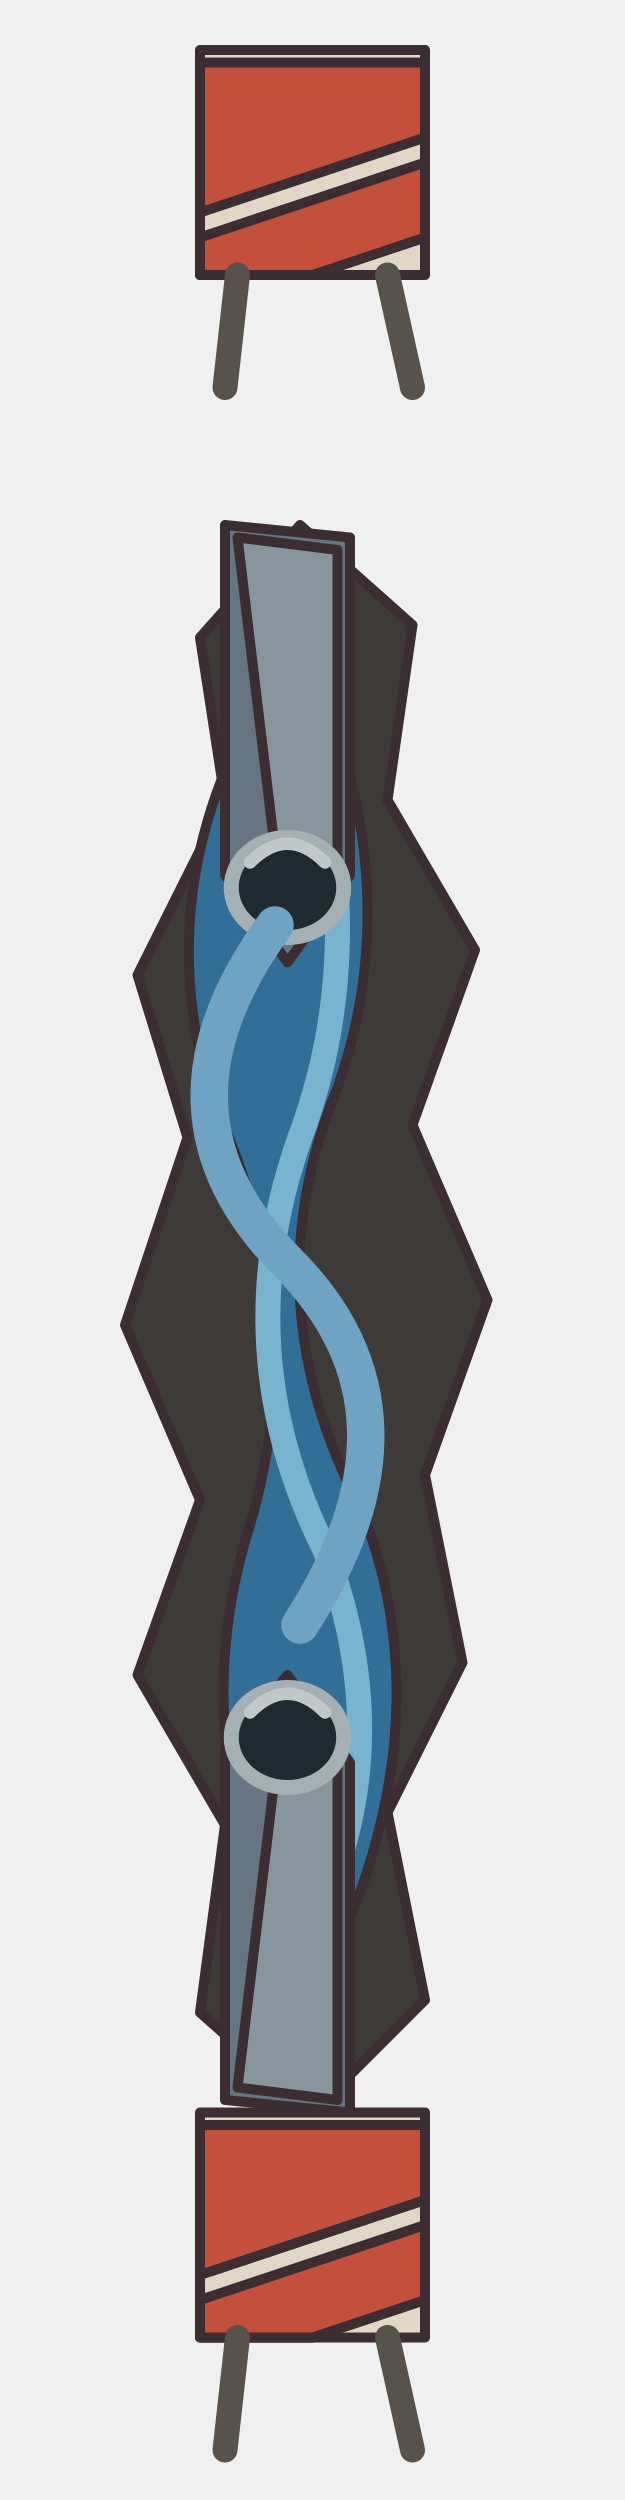
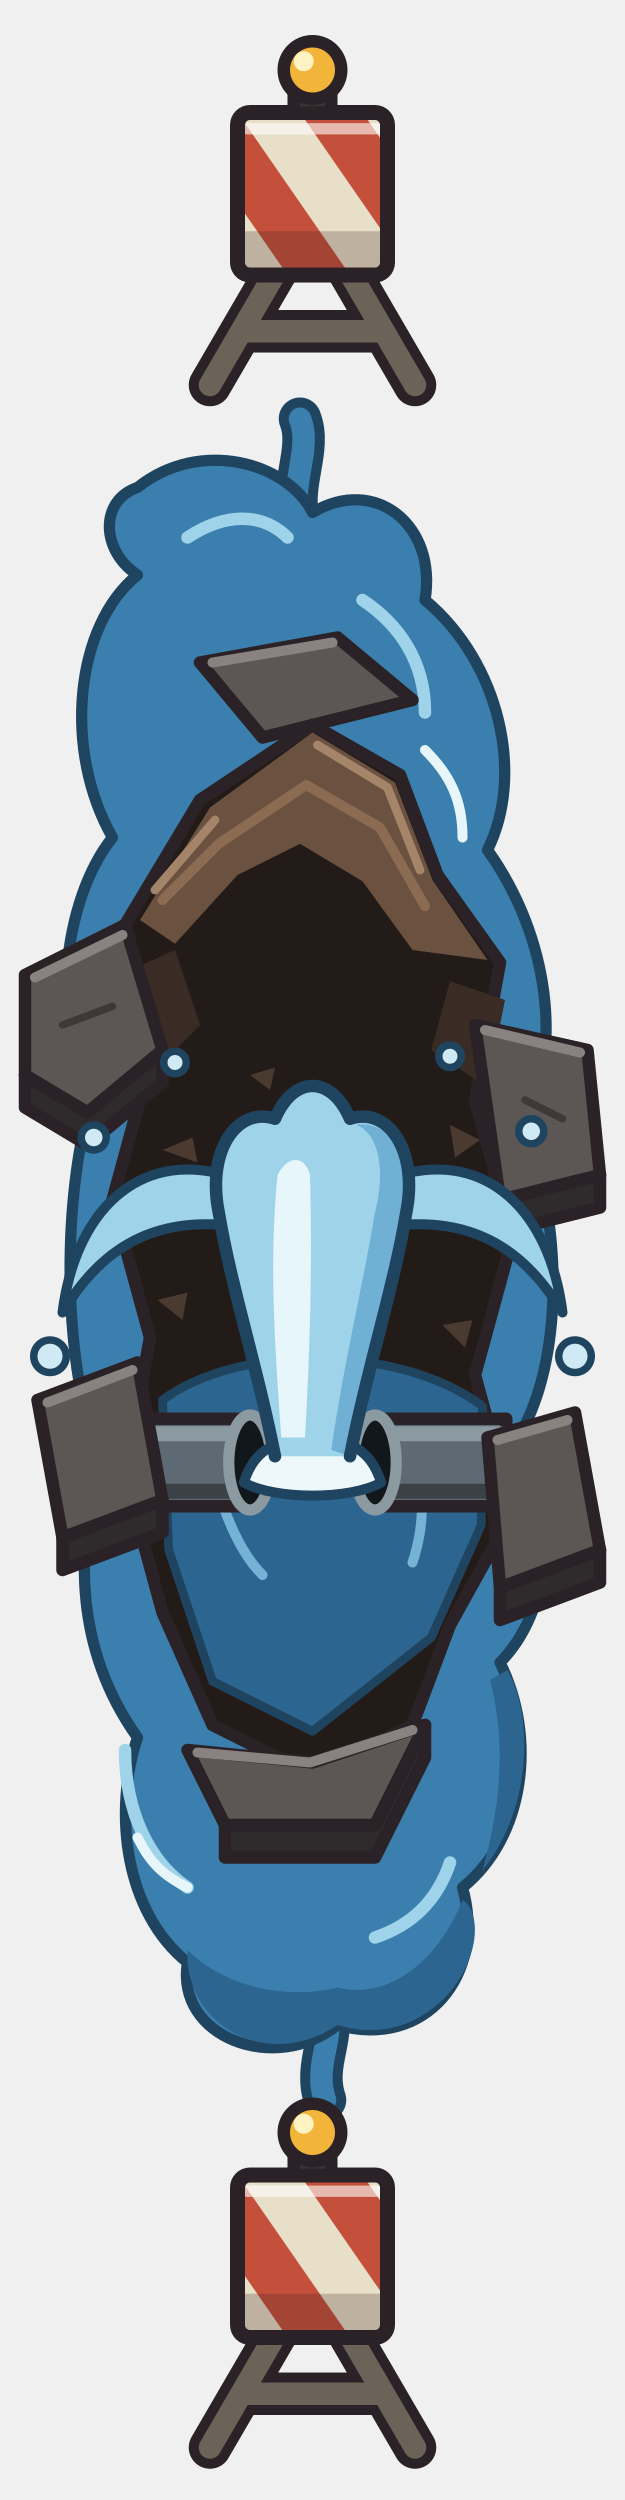
- <svg xmlns="http://www.w3.org/2000/svg" width="50" height="200" viewBox="0 0 50 200" shape-rendering="geometricPrecision" stroke="#3b2d32" stroke-width="0.8" stroke-linejoin="round" stroke-linecap="round">
-   <g transform="translate(16 4)">
-     <path d="M0 0 L18 0 L18 18 L0 18 Z" fill="#e0d8c4" />
-     <path d="M0 1 L18 1 L18 7 L0 13 Z M0 15 L18 9 L18 15 L9 18 L0 18 Z" fill="#c4503c" />
-     <path d="M3 18 L2 27 M15 18 L17 27" fill="none" stroke="#58524d" stroke-width="2" />
+ <svg xmlns="http://www.w3.org/2000/svg" width="50" height="200" viewBox="0 0 50 200" shape-rendering="geometricPrecision" stroke="#2a2226" stroke-width="1" stroke-linejoin="round" stroke-linecap="round">
+   <defs>
+     <clipPath id="burst-v-board">
+       <rect x="4" y="6" width="12" height="13" rx="1" />
+     </clipPath>
+   </defs>
+   <g transform="translate(15 3)">
+     <path d="M7.5 18 L1.8 27.8 M12.5 18 L18.2 27.8 M4.8 23.5 L15.2 23.5" fill="none" stroke="#2a2226" stroke-width="3.4" />
+     <path d="M7.5 18 L1.8 27.8 M12.5 18 L18.2 27.8 M4.8 23.5 L15.2 23.5" fill="none" stroke="#6b6357" stroke-width="1.8" />
+     <path d="M4 6 L16 6 L16 19 L4 19 Z" fill="#e8dfc8" stroke="none" />
+     <g clip-path="url(#burst-v-board)" stroke="none">
+       <path d="M-1 6 L4 6 L13 19 L8 19 Z M9 6 L14 6 L23 19 L18 19 Z" fill="#c4503c" />
+       <path d="M4 15.5 L16 15.5 L16 19 L4 19 Z" fill="#3b2020" fill-opacity="0.24" />
+       <path d="M4.8 7.3 L15.2 7.3" fill="none" stroke="#ffffff" stroke-opacity="0.6" stroke-width="0.9" />
+     </g>
+     <rect x="4" y="6" width="12" height="13" rx="1" fill="none" stroke-width="1.2" />
+     <path d="M8.5 6 L8.5 4.4 L11.5 4.4 L11.5 6 Z" fill="#3a3436" />
+     <circle cx="10" cy="2.6" r="2.3" fill="#f2b53a" />
+     <circle cx="9.3" cy="1.9" r="0.8" fill="#fff3c4" stroke="none" />
  </g>
-   <path d="M24 42 L33 50 L31 64 L38 76 L33 90 L39 104 L34 118 L37 133 L31 145 L34 160 L25 169 L16 161 L18 146 L11 134 L16 120 L10 106 L15 91 L11 78 L18 64 L16 51 Z" fill="#3e3a38" />
-   <path d="M24 51 Q33 70 27 87 Q20 104 29 121 Q36 139 25 160 Q14 141 20 122 Q25 105 17 88 Q11 69 24 51 Z" fill="#326f98" />
-   <path d="M24 56 Q30 75 24 91 Q18 108 26 124 Q32 140 25 154" fill="none" stroke="#78b4d0" stroke-width="2" />
-   <path d="M18 42 L18 70 L23 77 L28 70 L28 43 Z M18 168 L18 140 L23 134 L28 141 L28 169 Z" fill="#657581" />
-   <path d="M19 43 L22 68 L27 69 L27 44 Z M19 167 L22 142 L27 141 L27 168 Z" fill="#87969e" />
-   <ellipse cx="23" cy="71" rx="4.5" ry="4" fill="#1f2930" stroke="#a5b0b4" stroke-width="1.2" />
-   <ellipse cx="23" cy="139" rx="4.5" ry="4" fill="#1f2930" stroke="#a5b0b4" stroke-width="1.2" />
-   <path d="M20 69 Q23 66 26 69 M20 137 Q23 134 26 137" fill="none" stroke="#c0c8c9" stroke-width="1" />
-   <path d="M22 74 Q11 89 23 101 Q35 113 24 130" fill="none" stroke="#6fa3c4" stroke-width="3" />
-   <g transform="translate(16 169)">
-     <path d="M0 0 L18 0 L18 18 L0 18 Z" fill="#e0d8c4" />
-     <path d="M0 1 L18 1 L18 7 L0 13 Z M0 15 L18 9 L18 15 L9 18 L0 18 Z" fill="#c4503c" />
-     <path d="M3 18 L2 27 M15 18 L17 27" fill="none" stroke="#58524d" stroke-width="2" />
+   <path d="M24 42 C23 39 25 36 24 33.5 M26 160 C27 163 25 165 26 168" fill="none" stroke="#1f4460" stroke-width="3.4" />
+   <path d="M24 42 C23 39 25 36 24 33.5 M26 160 C27 163 25 165 26 168" fill="none" stroke="#3b7fae" stroke-width="1.8" />
+   <path d="M11 39 C16 35 23 37 25 41 C30 38 35 42 34 48 C40 53 42 62 39 68 C44 75 45 84 42 90 C45 98 45 108 42 114 C45 121 44 129 40 133 C43 139 42 147 37 151 C39 158 34 164 27 162 C22 166 14 163 15 157 C10 153 9 145 11 139 C6 132 6 124 8 117 C5 109 5 97 7 89 C4 82 5 72 9 67 C5 60 6 50 11 46 C8 44 8 40 11 39 Z" fill="#3b7fae" stroke="#1f4460" stroke-width="0.9" />
+   <path d="M15 156 C18 159 23 160 27 159 C31 160 35 157 37 152 C38.6 153 38.4 157 35.4 160 C32.6 162.6 29.6 162.8 27 162 C22 165.4 15.6 162.8 15 157 Z M40.6 133.6 C42.8 137.6 42.4 145 38.6 149.6 C40.2 144 40.4 139 39.2 134.4 Z" fill="#2c6690" stroke="none" />
+   <path d="M15 43 C18 41 21 41 23 43 M29 48 C32 50 34 53 34 57 M10 140 C10 145 12 149 15 151 M36 149 C35 152 33 154 30 155" fill="none" stroke="#9fd3ea" stroke-width="1" />
+   <path d="M34 60 C36 62 37 64 37 67 M11 147 C12 149 13 150 15 151" fill="none" stroke="#e6f6fb" stroke-width="0.8" />
+   <path d="M16 53 L27 51 L33 56 L21 59 Z" fill="#5c5654" />
+   <path d="M17 53 L26.6 51.4" fill="none" stroke="#8a8280" stroke-width="0.8" />
+   <path d="M25 58 L32 62 L35 70 L40 77 L38 88 L41 99 L38 110 L41 121 L36 130 L33 138 L25 142 L17 138 L13 129 L10 118 L12 107 L9 96 L12 85 L10 74 L16 64 Z" fill="#231b18" />
+   <path d="M11.2 73.6 L16.8 64.6 L25 58.6 L31.6 62.6 L34.6 70.4 L39 76.8 L33 76 L29 70.5 L24 67.5 L19 70 L14 75.5 Z" fill="#6b5140" stroke="none" />
+   <path d="M13 72 L17.5 67.5 L24.5 62.8 L30.4 66.2 L34 72.5" fill="none" stroke="#8b6b52" stroke-width="0.8" />
+   <path d="M12.4 71.2 L17.2 65.6 M25.4 59.6 L31 63 L33.6 69.6" fill="none" stroke="#a5856a" stroke-width="0.7" />
+   <path d="M9.6 78 L14 76 L16 82 L12 86 Z M40.4 80 L36 78.5 L34.5 84 L39 87 Z" fill="#3a2c25" stroke="none" />
+   <g fill="#4a3a30" stroke="none">
+     <path d="M13 92 L15.4 91 L15.8 93 Z M36 90 L38.4 91.2 L36.4 92.6 Z M12.6 104 L15 103.4 L14.6 105.6 Z M35.4 106 L37.8 105.6 L37.2 107.8 Z M20 86 L22 85.4 L21.6 87.2 Z" />
+   </g>
+   <path d="M13 112 C19 107.5 32 107.5 38.6 112.5 L38.5 122 L34.5 131 L25 138.5 L17 134.5 L13.5 124 Z" fill="#2c6690" stroke="#1f4460" stroke-width="0.7" />
+   <path d="M17 118 C18 121 19 124 21 126 M33 116 C34 119 34 122 33 125" fill="none" stroke="#74b3d6" stroke-width="0.8" />
+   <g transform="translate(0 17)">
+     <path d="M9.5 96.5 L20 96.5 L20 103.5 L9.5 103.5 Z M30 96.5 L40.5 96.5 L40.5 103.5 L30 103.5 Z" fill="#5d6a73" />
+     <path d="M10 97.7 L19.5 97.7 M30.5 97.7 L40 97.7" fill="none" stroke="#8b99a1" stroke-width="1.2" />
+     <path d="M10 102.3 L19.5 102.3 M30.5 102.3 L40 102.3" fill="none" stroke="#3a4248" stroke-width="1.2" />
+     <ellipse cx="20" cy="100" rx="1.7" ry="3.8" fill="#12171b" stroke="#8b99a1" stroke-width="0.9" />
+     <ellipse cx="30" cy="100" rx="1.7" ry="3.8" fill="#12171b" stroke="#8b99a1" stroke-width="0.9" />
+   </g>
+   <g>
+     <path d="M2 86 L7 89 L13 84 L13 86.6 L7 91.6 L2 88.6 Z M5 123 L13 120 L13 122.6 L5 125.6 Z M40 96 L48 94 L48 96.6 L40 98.6 Z M40 127 L48 124 L48 126.6 L40 129.6 Z M18 146 L30 146 L34 138 L34 140.6 L30 148.6 L18 148.6 Z" fill="#2f2a2b" />
+     <path d="M2 78 L10 74 L13 84 L7 89 L2 86 Z M3 112 L11 109 L13 120 L5 123 Z M38 82 L47 84 L48 94 L40 96 Z M39 115 L46 113 L48 124 L40 127 Z M15 140 L25 141 L34 138 L30 146 L18 146 Z" fill="#5c5654" />
+     <path d="M2.8 78.2 L9.8 74.8 M3.8 112.2 L10.6 109.6 M38.8 82.4 L46.4 84.2 M39.8 115.2 L45.4 113.6 M15.8 140.2 L24.8 141 L33 138.4" fill="none" stroke="#8a8280" stroke-width="0.8" />
+     <path d="M5 82 L9 80.5 M42 88 L45 89.5" fill="none" stroke="#3e3839" stroke-width="0.6" />
+   </g>
+   <g transform="translate(0 17)">
+     <path d="M19.5 101.6 C20.5 98.6 22 99 23 97.6 C24.2 99.4 25.8 99.4 27 97.6 C28 99 29.5 98.6 30.5 101.6 C28 103 22 103 19.5 101.6 Z" fill="#eef7fa" stroke="#1f4460" stroke-width="0.8" />
+     <path d="M18 77 C11 75 6 80 5 88 C8 83 12 80.5 18 81 Z M32 77 C39 75 44 80 45 88 C42 83 38 80.5 32 81 Z" fill="#9fd3ea" stroke="#1f4460" stroke-width="0.8" />
+     <path d="M22 99.5 C20.5 92 18.5 86 17.5 80 C16.5 75 19 71.5 22 72.5 C23.5 69 26.5 69 28 72.5 C31 71.5 33.5 75 32.5 80 C31.5 86 29.5 92 28 99.5 Z" fill="#9fd3ea" stroke="none" />
+     <path d="M26.5 99 C27.5 92 29 86 30 80 C31 76 30 73.5 28.5 73 C31 72.5 33.2 75.5 32.5 80 C31.5 86 29.5 92 28 99.5 Z" fill="#6fb0d4" stroke="none" />
+     <path d="M22.5 98 C22 91 21.5 84 22.2 77 C23 75.4 24.4 75.4 24.8 77 C25 84 24.8 91 24.4 98 Z" fill="#e6f6fb" stroke="none" />
+     <path d="M22 99.5 C20.5 92 18.5 86 17.5 80 C16.5 75 19 71.5 22 72.5 C23.5 69 26.5 69 28 72.5 C31 71.5 33.5 75 32.5 80 C31.5 86 29.5 92 28 99.5" fill="none" stroke="#1f4460" stroke-width="1" />
+     <g fill="#cfeaf4" stroke="#1f4460" stroke-width="0.6">
+       <circle cx="4" cy="91.5" r="1.3" />
+       <circle cx="46" cy="91.5" r="1.3" />
+       <circle cx="7.5" cy="74" r="1" />
+       <circle cx="42.5" cy="73.5" r="1" />
+       <circle cx="14" cy="68" r="0.9" />
+       <circle cx="36" cy="67.5" r="0.9" />
+     </g>
+   </g>
+   <g transform="translate(15 168)">
+     <path d="M7.5 18 L1.8 27.8 M12.5 18 L18.2 27.8 M4.8 23.5 L15.2 23.5" fill="none" stroke="#2a2226" stroke-width="3.4" />
+     <path d="M7.5 18 L1.8 27.8 M12.5 18 L18.2 27.8 M4.8 23.5 L15.2 23.5" fill="none" stroke="#6b6357" stroke-width="1.8" />
+     <path d="M4 6 L16 6 L16 19 L4 19 Z" fill="#e8dfc8" stroke="none" />
+     <g clip-path="url(#burst-v-board)" stroke="none">
+       <path d="M-1 6 L4 6 L13 19 L8 19 Z M9 6 L14 6 L23 19 L18 19 Z" fill="#c4503c" />
+       <path d="M4 15.5 L16 15.5 L16 19 L4 19 Z" fill="#3b2020" fill-opacity="0.24" />
+       <path d="M4.8 7.3 L15.2 7.3" fill="none" stroke="#ffffff" stroke-opacity="0.6" stroke-width="0.9" />
+     </g>
+     <rect x="4" y="6" width="12" height="13" rx="1" fill="none" stroke-width="1.2" />
+     <path d="M8.5 6 L8.5 4.4 L11.5 4.4 L11.5 6 Z" fill="#3a3436" />
+     <circle cx="10" cy="2.6" r="2.3" fill="#f2b53a" />
+     <circle cx="9.3" cy="1.9" r="0.8" fill="#fff3c4" stroke="none" />
  </g>
</svg>
